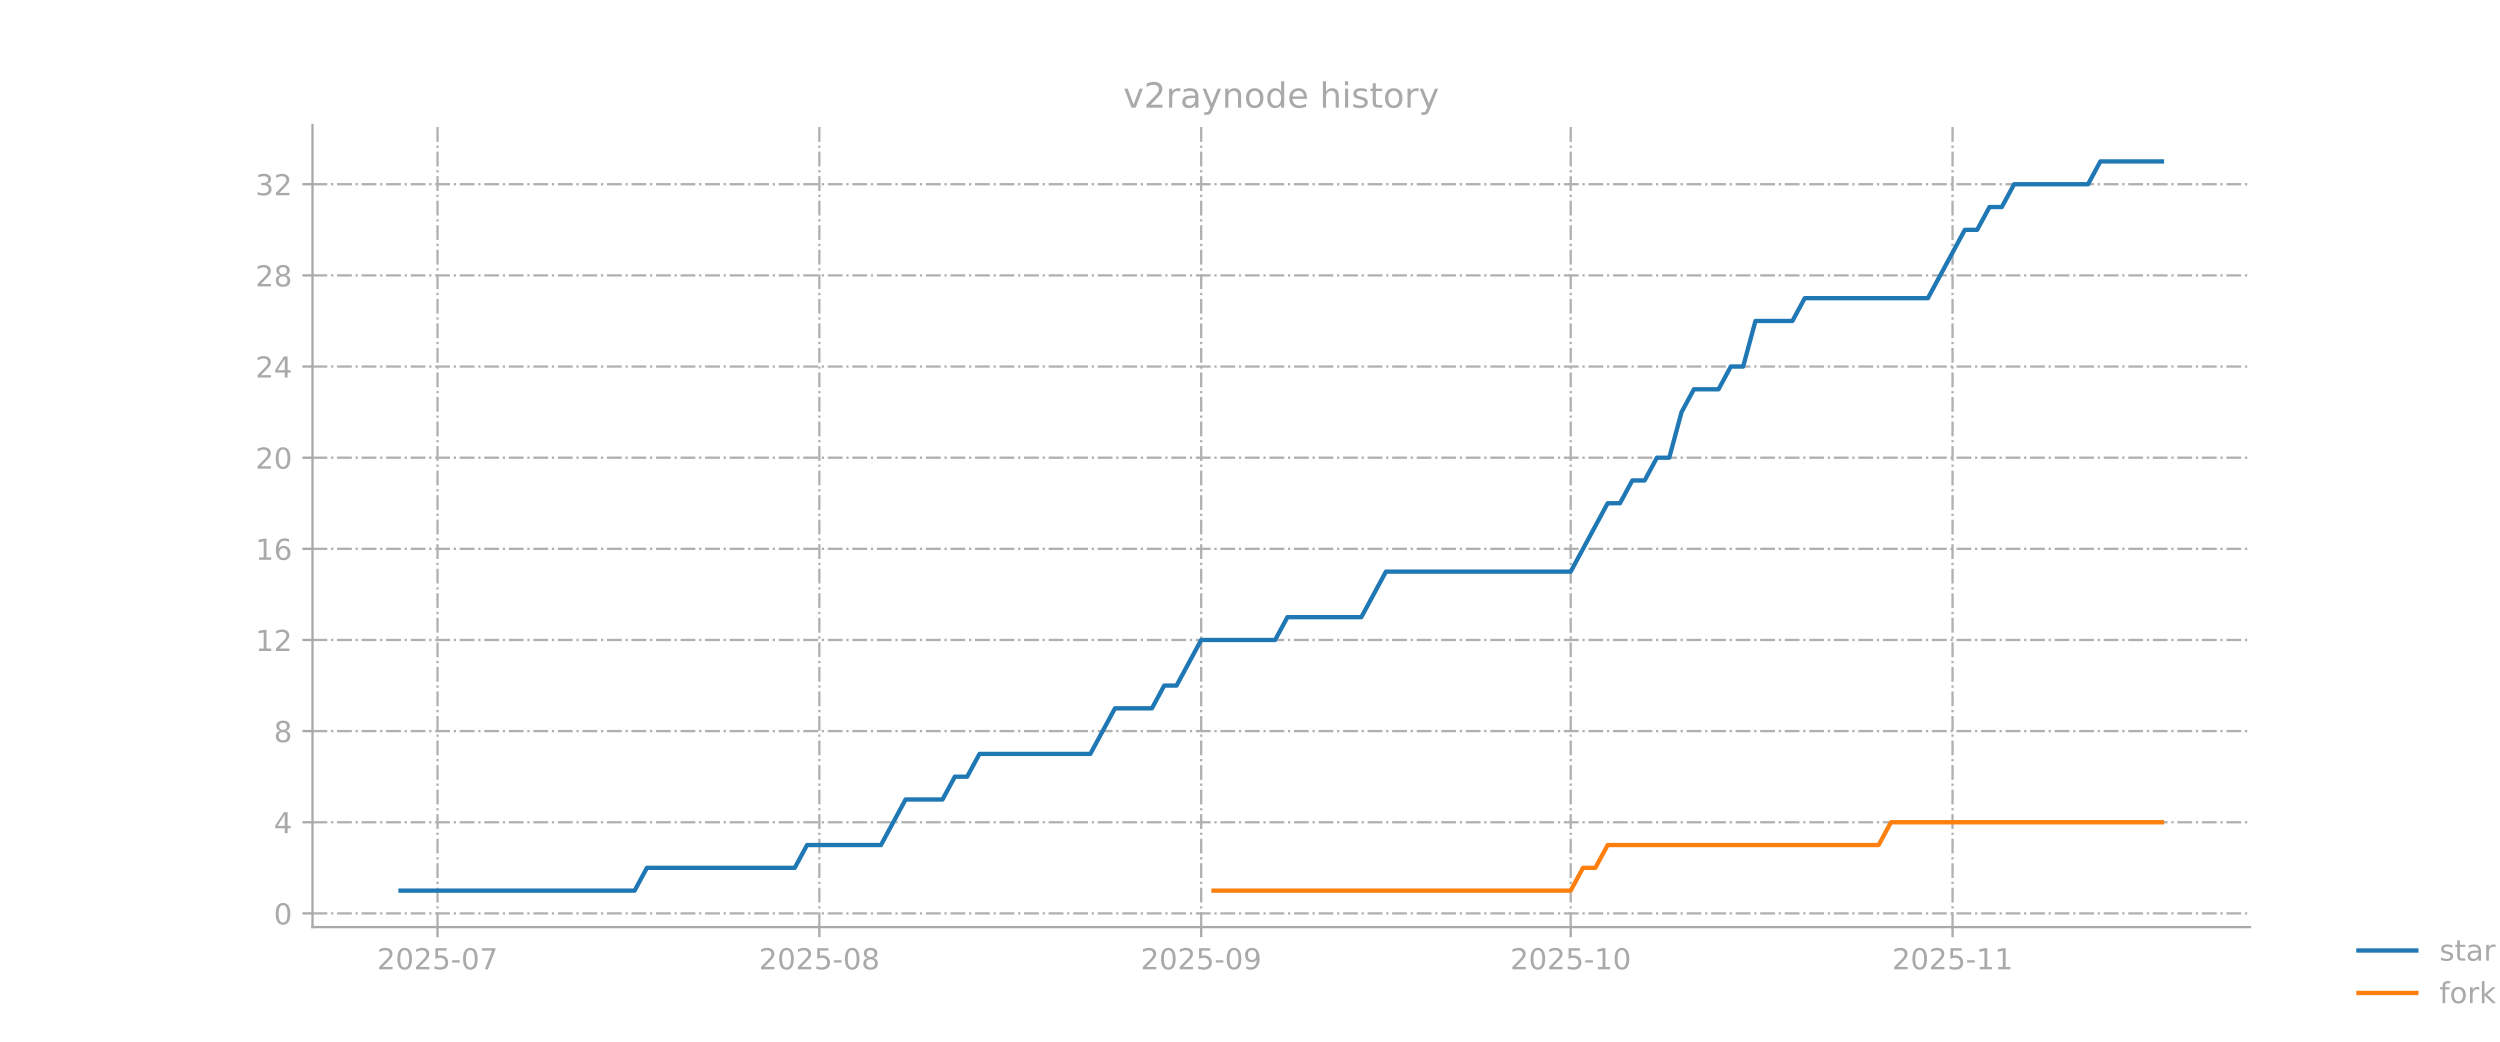
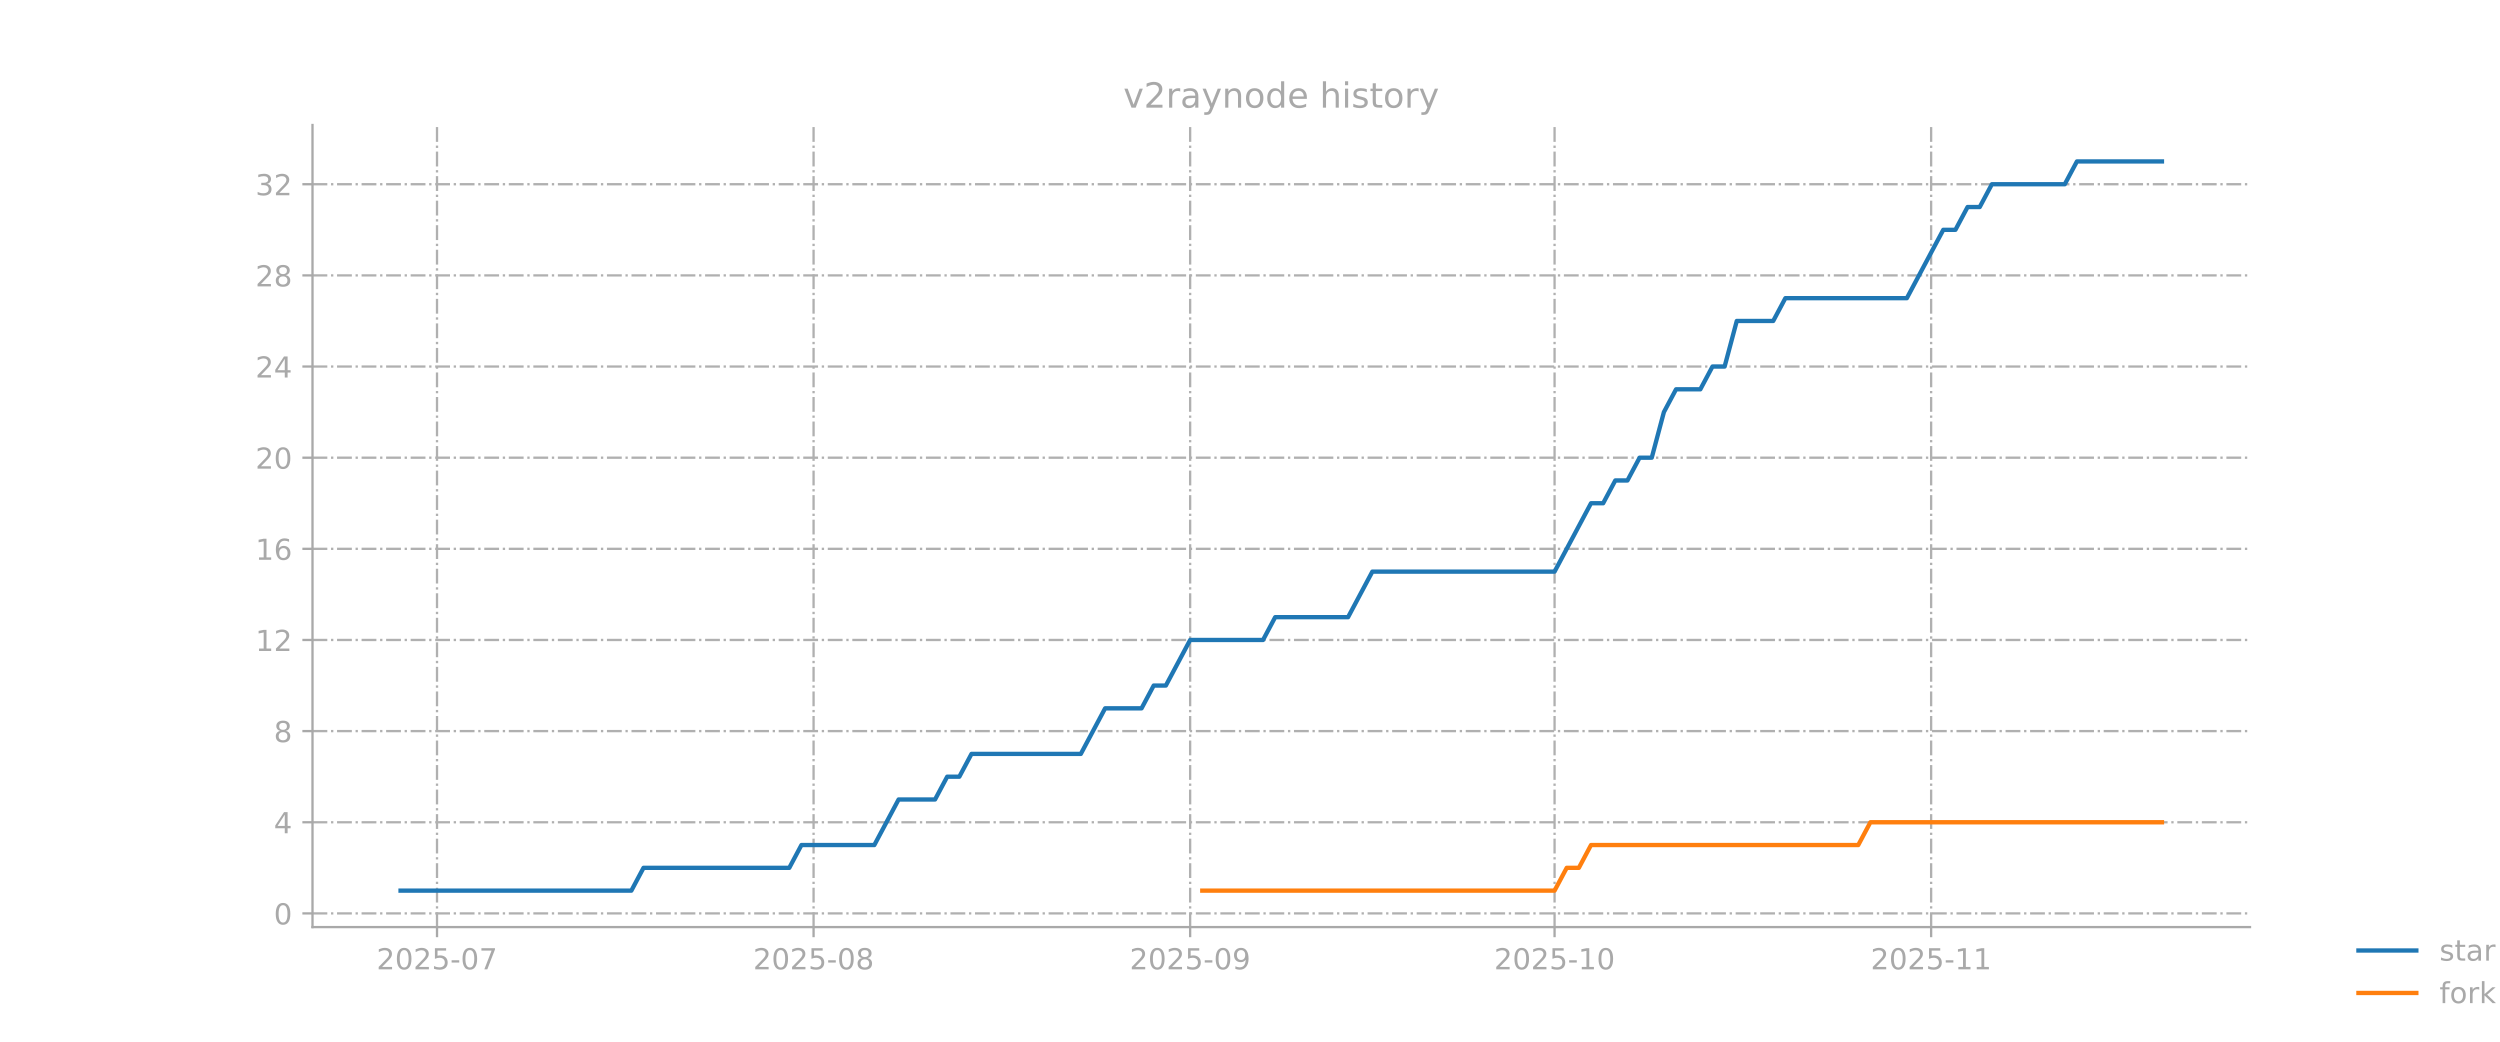
<svg xmlns="http://www.w3.org/2000/svg" xmlns:xlink="http://www.w3.org/1999/xlink" width="864pt" height="360pt" viewBox="0 0 864 360" version="1.1">
  <defs>
    <style type="text/css">*{stroke-linejoin: round; stroke-linecap: butt}</style>
  </defs>
  <g id="figure_1">
    <g id="patch_1">
      <path d="M 0 360  L 864 360  L 864 0  L 0 0  L 0 360  z " style="fill: none; opacity: 0" />
    </g>
    <g id="axes_1">
      <g id="patch_2">
        <path d="M 108 320.4  L 777.6 320.4  L 777.6 43.2  L 108 43.2  L 108 320.4  z " style="fill: none; opacity: 0" />
      </g>
      <g id="matplotlib.axis_1">
        <g id="xtick_1">
          <g id="line2d_1">
-             <path d="M 151.207 320.4  L 151.207 43.2  " clip-path="url(#p73f942cedb)" style="fill: none; stroke-dasharray: 5.12,1.28,0.8,1.28; stroke-dashoffset: 0; stroke: #b0b0b0; stroke-width: 0.8" />
+             <path d="M 151.031 320.4  L 151.031 43.2  " clip-path="url(#p6e45071917)" style="fill: none; stroke-dasharray: 5.12,1.28,0.8,1.28; stroke-dashoffset: 0; stroke: #b0b0b0; stroke-width: 0.8" />
          </g>
          <g id="line2d_2">
            <defs>
-               <path id="m7dfffe2fe9" d="M 0 0  L 0 3.5  " style="stroke: #a9a9a9; stroke-width: 0.8" />
+               <path id="m22c7567e17" d="M 0 0  L 0 3.5  " style="stroke: #a9a9a9; stroke-width: 0.8" />
            </defs>
            <g>
-               <use xlink:href="#m7dfffe2fe9" x="151.207" y="320.4" style="fill: #a9a9a9; stroke: #a9a9a9; stroke-width: 0.8" />
+               <use xlink:href="#m22c7567e17" x="151.031" y="320.4" style="fill: #a9a9a9; stroke: #a9a9a9; stroke-width: 0.8" />
            </g>
          </g>
          <g id="text_1">
-             <g style="fill: #a9a9a9" transform="translate(130.3155 334.9984) scale(0.1 -0.1)">
+             <g style="fill: #a9a9a9" transform="translate(130.1393 334.9984) scale(0.1 -0.1)">
              <defs>
                <path id="DejaVuSans-32" d="M 1228 531  L 3431 531  L 3431 0  L 469 0  L 469 531  Q 828 903 1448 1529  Q 2069 2156 2228 2338  Q 2531 2678 2651 2914  Q 2772 3150 2772 3378  Q 2772 3750 2511 3984  Q 2250 4219 1831 4219  Q 1534 4219 1204 4116  Q 875 4013 500 3803  L 500 4441  Q 881 4594 1212 4672  Q 1544 4750 1819 4750  Q 2544 4750 2975 4387  Q 3406 4025 3406 3419  Q 3406 3131 3298 2873  Q 3191 2616 2906 2266  Q 2828 2175 2409 1742  Q 1991 1309 1228 531  z " transform="scale(0.015625)" />
                <path id="DejaVuSans-30" d="M 2034 4250  Q 1547 4250 1301 3770  Q 1056 3291 1056 2328  Q 1056 1369 1301 889  Q 1547 409 2034 409  Q 2525 409 2770 889  Q 3016 1369 3016 2328  Q 3016 3291 2770 3770  Q 2525 4250 2034 4250  z M 2034 4750  Q 2819 4750 3233 4129  Q 3647 3509 3647 2328  Q 3647 1150 3233 529  Q 2819 -91 2034 -91  Q 1250 -91 836 529  Q 422 1150 422 2328  Q 422 3509 836 4129  Q 1250 4750 2034 4750  z " transform="scale(0.015625)" />
                <path id="DejaVuSans-35" d="M 691 4666  L 3169 4666  L 3169 4134  L 1269 4134  L 1269 2991  Q 1406 3038 1543 3061  Q 1681 3084 1819 3084  Q 2600 3084 3056 2656  Q 3513 2228 3513 1497  Q 3513 744 3044 326  Q 2575 -91 1722 -91  Q 1428 -91 1123 -41  Q 819 9 494 109  L 494 744  Q 775 591 1075 516  Q 1375 441 1709 441  Q 2250 441 2565 725  Q 2881 1009 2881 1497  Q 2881 1984 2565 2268  Q 2250 2553 1709 2553  Q 1456 2553 1204 2497  Q 953 2441 691 2322  L 691 4666  z " transform="scale(0.015625)" />
                <path id="DejaVuSans-2d" d="M 313 2009  L 1997 2009  L 1997 1497  L 313 1497  L 313 2009  z " transform="scale(0.015625)" />
                <path id="DejaVuSans-37" d="M 525 4666  L 3525 4666  L 3525 4397  L 1831 0  L 1172 0  L 2766 4134  L 525 4134  L 525 4666  z " transform="scale(0.015625)" />
              </defs>
              <use xlink:href="#DejaVuSans-32" />
              <use xlink:href="#DejaVuSans-30" transform="translate(63.62305 0)" />
              <use xlink:href="#DejaVuSans-32" transform="translate(127.2461 0)" />
              <use xlink:href="#DejaVuSans-35" transform="translate(190.8691 0)" />
              <use xlink:href="#DejaVuSans-2d" transform="translate(254.4922 0)" />
              <use xlink:href="#DejaVuSans-30" transform="translate(290.5762 0)" />
              <use xlink:href="#DejaVuSans-37" transform="translate(354.1992 0)" />
            </g>
          </g>
        </g>
        <g id="xtick_2">
          <g id="line2d_3">
-             <path d="M 283.169 320.4  L 283.169 43.2  " clip-path="url(#p73f942cedb)" style="fill: none; stroke-dasharray: 5.12,1.28,0.8,1.28; stroke-dashoffset: 0; stroke: #b0b0b0; stroke-width: 0.8" />
+             <path d="M 281.172 320.4  L 281.172 43.2  " clip-path="url(#p6e45071917)" style="fill: none; stroke-dasharray: 5.12,1.28,0.8,1.28; stroke-dashoffset: 0; stroke: #b0b0b0; stroke-width: 0.8" />
          </g>
          <g id="line2d_4">
            <g>
-               <use xlink:href="#m7dfffe2fe9" x="283.169" y="320.4" style="fill: #a9a9a9; stroke: #a9a9a9; stroke-width: 0.8" />
+               <use xlink:href="#m22c7567e17" x="281.172" y="320.4" style="fill: #a9a9a9; stroke: #a9a9a9; stroke-width: 0.8" />
            </g>
          </g>
          <g id="text_2">
-             <g style="fill: #a9a9a9" transform="translate(262.2773 334.9984) scale(0.1 -0.1)">
+             <g style="fill: #a9a9a9" transform="translate(260.281 334.9984) scale(0.1 -0.1)">
              <defs>
                <path id="DejaVuSans-38" d="M 2034 2216  Q 1584 2216 1326 1975  Q 1069 1734 1069 1313  Q 1069 891 1326 650  Q 1584 409 2034 409  Q 2484 409 2743 651  Q 3003 894 3003 1313  Q 3003 1734 2745 1975  Q 2488 2216 2034 2216  z M 1403 2484  Q 997 2584 770 2862  Q 544 3141 544 3541  Q 544 4100 942 4425  Q 1341 4750 2034 4750  Q 2731 4750 3128 4425  Q 3525 4100 3525 3541  Q 3525 3141 3298 2862  Q 3072 2584 2669 2484  Q 3125 2378 3379 2068  Q 3634 1759 3634 1313  Q 3634 634 3220 271  Q 2806 -91 2034 -91  Q 1263 -91 848 271  Q 434 634 434 1313  Q 434 1759 690 2068  Q 947 2378 1403 2484  z M 1172 3481  Q 1172 3119 1398 2916  Q 1625 2713 2034 2713  Q 2441 2713 2670 2916  Q 2900 3119 2900 3481  Q 2900 3844 2670 4047  Q 2441 4250 2034 4250  Q 1625 4250 1398 4047  Q 1172 3844 1172 3481  z " transform="scale(0.015625)" />
              </defs>
              <use xlink:href="#DejaVuSans-32" />
              <use xlink:href="#DejaVuSans-30" transform="translate(63.62305 0)" />
              <use xlink:href="#DejaVuSans-32" transform="translate(127.2461 0)" />
              <use xlink:href="#DejaVuSans-35" transform="translate(190.8691 0)" />
              <use xlink:href="#DejaVuSans-2d" transform="translate(254.4922 0)" />
              <use xlink:href="#DejaVuSans-30" transform="translate(290.5762 0)" />
              <use xlink:href="#DejaVuSans-38" transform="translate(354.1992 0)" />
            </g>
          </g>
        </g>
        <g id="xtick_3">
          <g id="line2d_5">
-             <path d="M 415.131 320.4  L 415.131 43.2  " clip-path="url(#p73f942cedb)" style="fill: none; stroke-dasharray: 5.12,1.28,0.8,1.28; stroke-dashoffset: 0; stroke: #b0b0b0; stroke-width: 0.8" />
+             <path d="M 411.314 320.4  L 411.314 43.2  " clip-path="url(#p6e45071917)" style="fill: none; stroke-dasharray: 5.12,1.28,0.8,1.28; stroke-dashoffset: 0; stroke: #b0b0b0; stroke-width: 0.8" />
          </g>
          <g id="line2d_6">
            <g>
-               <use xlink:href="#m7dfffe2fe9" x="415.131" y="320.4" style="fill: #a9a9a9; stroke: #a9a9a9; stroke-width: 0.8" />
+               <use xlink:href="#m22c7567e17" x="411.314" y="320.4" style="fill: #a9a9a9; stroke: #a9a9a9; stroke-width: 0.8" />
            </g>
          </g>
          <g id="text_3">
-             <g style="fill: #a9a9a9" transform="translate(394.2392 334.9984) scale(0.1 -0.1)">
+             <g style="fill: #a9a9a9" transform="translate(390.4227 334.9984) scale(0.1 -0.1)">
              <defs>
                <path id="DejaVuSans-39" d="M 703 97  L 703 672  Q 941 559 1184 500  Q 1428 441 1663 441  Q 2288 441 2617 861  Q 2947 1281 2994 2138  Q 2813 1869 2534 1725  Q 2256 1581 1919 1581  Q 1219 1581 811 2004  Q 403 2428 403 3163  Q 403 3881 828 4315  Q 1253 4750 1959 4750  Q 2769 4750 3195 4129  Q 3622 3509 3622 2328  Q 3622 1225 3098 567  Q 2575 -91 1691 -91  Q 1453 -91 1209 -44  Q 966 3 703 97  z M 1959 2075  Q 2384 2075 2632 2365  Q 2881 2656 2881 3163  Q 2881 3666 2632 3958  Q 2384 4250 1959 4250  Q 1534 4250 1286 3958  Q 1038 3666 1038 3163  Q 1038 2656 1286 2365  Q 1534 2075 1959 2075  z " transform="scale(0.015625)" />
              </defs>
              <use xlink:href="#DejaVuSans-32" />
              <use xlink:href="#DejaVuSans-30" transform="translate(63.62305 0)" />
              <use xlink:href="#DejaVuSans-32" transform="translate(127.2461 0)" />
              <use xlink:href="#DejaVuSans-35" transform="translate(190.8691 0)" />
              <use xlink:href="#DejaVuSans-2d" transform="translate(254.4922 0)" />
              <use xlink:href="#DejaVuSans-30" transform="translate(290.5762 0)" />
              <use xlink:href="#DejaVuSans-39" transform="translate(354.1992 0)" />
            </g>
          </g>
        </g>
        <g id="xtick_4">
          <g id="line2d_7">
-             <path d="M 542.836 320.4  L 542.836 43.2  " clip-path="url(#p73f942cedb)" style="fill: none; stroke-dasharray: 5.12,1.28,0.8,1.28; stroke-dashoffset: 0; stroke: #b0b0b0; stroke-width: 0.8" />
+             <path d="M 537.258 320.4  L 537.258 43.2  " clip-path="url(#p6e45071917)" style="fill: none; stroke-dasharray: 5.12,1.28,0.8,1.28; stroke-dashoffset: 0; stroke: #b0b0b0; stroke-width: 0.8" />
          </g>
          <g id="line2d_8">
            <g>
-               <use xlink:href="#m7dfffe2fe9" x="542.836" y="320.4" style="fill: #a9a9a9; stroke: #a9a9a9; stroke-width: 0.8" />
+               <use xlink:href="#m22c7567e17" x="537.258" y="320.4" style="fill: #a9a9a9; stroke: #a9a9a9; stroke-width: 0.8" />
            </g>
          </g>
          <g id="text_4">
-             <g style="fill: #a9a9a9" transform="translate(521.9442 334.9984) scale(0.1 -0.1)">
+             <g style="fill: #a9a9a9" transform="translate(516.3663 334.9984) scale(0.1 -0.1)">
              <defs>
                <path id="DejaVuSans-31" d="M 794 531  L 1825 531  L 1825 4091  L 703 3866  L 703 4441  L 1819 4666  L 2450 4666  L 2450 531  L 3481 531  L 3481 0  L 794 0  L 794 531  z " transform="scale(0.015625)" />
              </defs>
              <use xlink:href="#DejaVuSans-32" />
              <use xlink:href="#DejaVuSans-30" transform="translate(63.62305 0)" />
              <use xlink:href="#DejaVuSans-32" transform="translate(127.2461 0)" />
              <use xlink:href="#DejaVuSans-35" transform="translate(190.8691 0)" />
              <use xlink:href="#DejaVuSans-2d" transform="translate(254.4922 0)" />
              <use xlink:href="#DejaVuSans-31" transform="translate(290.5762 0)" />
              <use xlink:href="#DejaVuSans-30" transform="translate(354.1992 0)" />
            </g>
          </g>
        </g>
        <g id="xtick_5">
          <g id="line2d_9">
-             <path d="M 674.797 320.4  L 674.797 43.2  " clip-path="url(#p73f942cedb)" style="fill: none; stroke-dasharray: 5.12,1.28,0.8,1.28; stroke-dashoffset: 0; stroke: #b0b0b0; stroke-width: 0.8" />
+             <path d="M 667.399 320.4  L 667.399 43.2  " clip-path="url(#p6e45071917)" style="fill: none; stroke-dasharray: 5.12,1.28,0.8,1.28; stroke-dashoffset: 0; stroke: #b0b0b0; stroke-width: 0.8" />
          </g>
          <g id="line2d_10">
            <g>
-               <use xlink:href="#m7dfffe2fe9" x="674.797" y="320.4" style="fill: #a9a9a9; stroke: #a9a9a9; stroke-width: 0.8" />
+               <use xlink:href="#m22c7567e17" x="667.399" y="320.4" style="fill: #a9a9a9; stroke: #a9a9a9; stroke-width: 0.8" />
            </g>
          </g>
          <g id="text_5">
-             <g style="fill: #a9a9a9" transform="translate(653.9061 334.9984) scale(0.1 -0.1)">
+             <g style="fill: #a9a9a9" transform="translate(646.508 334.9984) scale(0.1 -0.1)">
              <use xlink:href="#DejaVuSans-32" />
              <use xlink:href="#DejaVuSans-30" transform="translate(63.62305 0)" />
              <use xlink:href="#DejaVuSans-32" transform="translate(127.2461 0)" />
              <use xlink:href="#DejaVuSans-35" transform="translate(190.8691 0)" />
              <use xlink:href="#DejaVuSans-2d" transform="translate(254.4922 0)" />
              <use xlink:href="#DejaVuSans-31" transform="translate(290.5762 0)" />
              <use xlink:href="#DejaVuSans-31" transform="translate(354.1992 0)" />
            </g>
          </g>
        </g>
      </g>
      <g id="matplotlib.axis_2">
        <g id="ytick_1">
          <g id="line2d_11">
-             <path d="M 108 315.675  L 777.6 315.675  " clip-path="url(#p73f942cedb)" style="fill: none; stroke-dasharray: 5.12,1.28,0.8,1.28; stroke-dashoffset: 0; stroke: #b0b0b0; stroke-width: 0.8" />
+             <path d="M 108 315.675  L 777.6 315.675  " clip-path="url(#p6e45071917)" style="fill: none; stroke-dasharray: 5.12,1.28,0.8,1.28; stroke-dashoffset: 0; stroke: #b0b0b0; stroke-width: 0.8" />
          </g>
          <g id="line2d_12">
            <defs>
-               <path id="mab969f7d53" d="M 0 0  L -3.5 0  " style="stroke: #a9a9a9; stroke-width: 0.8" />
+               <path id="m1e840b1078" d="M 0 0  L -3.5 0  " style="stroke: #a9a9a9; stroke-width: 0.8" />
            </defs>
            <g>
-               <use xlink:href="#mab969f7d53" x="108" y="315.675" style="fill: #a9a9a9; stroke: #a9a9a9; stroke-width: 0.8" />
+               <use xlink:href="#m1e840b1078" x="108" y="315.675" style="fill: #a9a9a9; stroke: #a9a9a9; stroke-width: 0.8" />
            </g>
          </g>
          <g id="text_6">
            <g style="fill: #a9a9a9" transform="translate(94.6375 319.4742) scale(0.1 -0.1)">
              <use xlink:href="#DejaVuSans-30" />
            </g>
          </g>
        </g>
        <g id="ytick_2">
          <g id="line2d_13">
-             <path d="M 108 284.175  L 777.6 284.175  " clip-path="url(#p73f942cedb)" style="fill: none; stroke-dasharray: 5.12,1.28,0.8,1.28; stroke-dashoffset: 0; stroke: #b0b0b0; stroke-width: 0.8" />
+             <path d="M 108 284.175  L 777.6 284.175  " clip-path="url(#p6e45071917)" style="fill: none; stroke-dasharray: 5.12,1.28,0.8,1.28; stroke-dashoffset: 0; stroke: #b0b0b0; stroke-width: 0.8" />
          </g>
          <g id="line2d_14">
            <g>
-               <use xlink:href="#mab969f7d53" x="108" y="284.175" style="fill: #a9a9a9; stroke: #a9a9a9; stroke-width: 0.8" />
+               <use xlink:href="#m1e840b1078" x="108" y="284.175" style="fill: #a9a9a9; stroke: #a9a9a9; stroke-width: 0.8" />
            </g>
          </g>
          <g id="text_7">
            <g style="fill: #a9a9a9" transform="translate(94.6375 287.9742) scale(0.1 -0.1)">
              <defs>
                <path id="DejaVuSans-34" d="M 2419 4116  L 825 1625  L 2419 1625  L 2419 4116  z M 2253 4666  L 3047 4666  L 3047 1625  L 3713 1625  L 3713 1100  L 3047 1100  L 3047 0  L 2419 0  L 2419 1100  L 313 1100  L 313 1709  L 2253 4666  z " transform="scale(0.015625)" />
              </defs>
              <use xlink:href="#DejaVuSans-34" />
            </g>
          </g>
        </g>
        <g id="ytick_3">
          <g id="line2d_15">
-             <path d="M 108 252.675  L 777.6 252.675  " clip-path="url(#p73f942cedb)" style="fill: none; stroke-dasharray: 5.12,1.28,0.8,1.28; stroke-dashoffset: 0; stroke: #b0b0b0; stroke-width: 0.8" />
+             <path d="M 108 252.675  L 777.6 252.675  " clip-path="url(#p6e45071917)" style="fill: none; stroke-dasharray: 5.12,1.28,0.8,1.28; stroke-dashoffset: 0; stroke: #b0b0b0; stroke-width: 0.8" />
          </g>
          <g id="line2d_16">
            <g>
-               <use xlink:href="#mab969f7d53" x="108" y="252.675" style="fill: #a9a9a9; stroke: #a9a9a9; stroke-width: 0.8" />
+               <use xlink:href="#m1e840b1078" x="108" y="252.675" style="fill: #a9a9a9; stroke: #a9a9a9; stroke-width: 0.8" />
            </g>
          </g>
          <g id="text_8">
            <g style="fill: #a9a9a9" transform="translate(94.6375 256.4742) scale(0.1 -0.1)">
              <use xlink:href="#DejaVuSans-38" />
            </g>
          </g>
        </g>
        <g id="ytick_4">
          <g id="line2d_17">
-             <path d="M 108 221.175  L 777.6 221.175  " clip-path="url(#p73f942cedb)" style="fill: none; stroke-dasharray: 5.12,1.28,0.8,1.28; stroke-dashoffset: 0; stroke: #b0b0b0; stroke-width: 0.8" />
+             <path d="M 108 221.175  L 777.6 221.175  " clip-path="url(#p6e45071917)" style="fill: none; stroke-dasharray: 5.12,1.28,0.8,1.28; stroke-dashoffset: 0; stroke: #b0b0b0; stroke-width: 0.8" />
          </g>
          <g id="line2d_18">
            <g>
-               <use xlink:href="#mab969f7d53" x="108" y="221.175" style="fill: #a9a9a9; stroke: #a9a9a9; stroke-width: 0.8" />
+               <use xlink:href="#m1e840b1078" x="108" y="221.175" style="fill: #a9a9a9; stroke: #a9a9a9; stroke-width: 0.8" />
            </g>
          </g>
          <g id="text_9">
            <g style="fill: #a9a9a9" transform="translate(88.275 224.9742) scale(0.1 -0.1)">
              <use xlink:href="#DejaVuSans-31" />
              <use xlink:href="#DejaVuSans-32" transform="translate(63.62305 0)" />
            </g>
          </g>
        </g>
        <g id="ytick_5">
          <g id="line2d_19">
-             <path d="M 108 189.675  L 777.6 189.675  " clip-path="url(#p73f942cedb)" style="fill: none; stroke-dasharray: 5.12,1.28,0.8,1.28; stroke-dashoffset: 0; stroke: #b0b0b0; stroke-width: 0.8" />
+             <path d="M 108 189.675  L 777.6 189.675  " clip-path="url(#p6e45071917)" style="fill: none; stroke-dasharray: 5.12,1.28,0.8,1.28; stroke-dashoffset: 0; stroke: #b0b0b0; stroke-width: 0.8" />
          </g>
          <g id="line2d_20">
            <g>
-               <use xlink:href="#mab969f7d53" x="108" y="189.675" style="fill: #a9a9a9; stroke: #a9a9a9; stroke-width: 0.8" />
+               <use xlink:href="#m1e840b1078" x="108" y="189.675" style="fill: #a9a9a9; stroke: #a9a9a9; stroke-width: 0.8" />
            </g>
          </g>
          <g id="text_10">
            <g style="fill: #a9a9a9" transform="translate(88.275 193.4742) scale(0.1 -0.1)">
              <defs>
                <path id="DejaVuSans-36" d="M 2113 2584  Q 1688 2584 1439 2293  Q 1191 2003 1191 1497  Q 1191 994 1439 701  Q 1688 409 2113 409  Q 2538 409 2786 701  Q 3034 994 3034 1497  Q 3034 2003 2786 2293  Q 2538 2584 2113 2584  z M 3366 4563  L 3366 3988  Q 3128 4100 2886 4159  Q 2644 4219 2406 4219  Q 1781 4219 1451 3797  Q 1122 3375 1075 2522  Q 1259 2794 1537 2939  Q 1816 3084 2150 3084  Q 2853 3084 3261 2657  Q 3669 2231 3669 1497  Q 3669 778 3244 343  Q 2819 -91 2113 -91  Q 1303 -91 875 529  Q 447 1150 447 2328  Q 447 3434 972 4092  Q 1497 4750 2381 4750  Q 2619 4750 2861 4703  Q 3103 4656 3366 4563  z " transform="scale(0.015625)" />
              </defs>
              <use xlink:href="#DejaVuSans-31" />
              <use xlink:href="#DejaVuSans-36" transform="translate(63.62305 0)" />
            </g>
          </g>
        </g>
        <g id="ytick_6">
          <g id="line2d_21">
-             <path d="M 108 158.175  L 777.6 158.175  " clip-path="url(#p73f942cedb)" style="fill: none; stroke-dasharray: 5.12,1.28,0.8,1.28; stroke-dashoffset: 0; stroke: #b0b0b0; stroke-width: 0.8" />
+             <path d="M 108 158.175  L 777.6 158.175  " clip-path="url(#p6e45071917)" style="fill: none; stroke-dasharray: 5.12,1.28,0.8,1.28; stroke-dashoffset: 0; stroke: #b0b0b0; stroke-width: 0.8" />
          </g>
          <g id="line2d_22">
            <g>
-               <use xlink:href="#mab969f7d53" x="108" y="158.175" style="fill: #a9a9a9; stroke: #a9a9a9; stroke-width: 0.8" />
+               <use xlink:href="#m1e840b1078" x="108" y="158.175" style="fill: #a9a9a9; stroke: #a9a9a9; stroke-width: 0.8" />
            </g>
          </g>
          <g id="text_11">
            <g style="fill: #a9a9a9" transform="translate(88.275 161.9742) scale(0.1 -0.1)">
              <use xlink:href="#DejaVuSans-32" />
              <use xlink:href="#DejaVuSans-30" transform="translate(63.62305 0)" />
            </g>
          </g>
        </g>
        <g id="ytick_7">
          <g id="line2d_23">
-             <path d="M 108 126.675  L 777.6 126.675  " clip-path="url(#p73f942cedb)" style="fill: none; stroke-dasharray: 5.12,1.28,0.8,1.28; stroke-dashoffset: 0; stroke: #b0b0b0; stroke-width: 0.8" />
+             <path d="M 108 126.675  L 777.6 126.675  " clip-path="url(#p6e45071917)" style="fill: none; stroke-dasharray: 5.12,1.28,0.8,1.28; stroke-dashoffset: 0; stroke: #b0b0b0; stroke-width: 0.8" />
          </g>
          <g id="line2d_24">
            <g>
-               <use xlink:href="#mab969f7d53" x="108" y="126.675" style="fill: #a9a9a9; stroke: #a9a9a9; stroke-width: 0.8" />
+               <use xlink:href="#m1e840b1078" x="108" y="126.675" style="fill: #a9a9a9; stroke: #a9a9a9; stroke-width: 0.8" />
            </g>
          </g>
          <g id="text_12">
            <g style="fill: #a9a9a9" transform="translate(88.275 130.4742) scale(0.1 -0.1)">
              <use xlink:href="#DejaVuSans-32" />
              <use xlink:href="#DejaVuSans-34" transform="translate(63.62305 0)" />
            </g>
          </g>
        </g>
        <g id="ytick_8">
          <g id="line2d_25">
-             <path d="M 108 95.175  L 777.6 95.175  " clip-path="url(#p73f942cedb)" style="fill: none; stroke-dasharray: 5.12,1.28,0.8,1.28; stroke-dashoffset: 0; stroke: #b0b0b0; stroke-width: 0.8" />
+             <path d="M 108 95.175  L 777.6 95.175  " clip-path="url(#p6e45071917)" style="fill: none; stroke-dasharray: 5.12,1.28,0.8,1.28; stroke-dashoffset: 0; stroke: #b0b0b0; stroke-width: 0.8" />
          </g>
          <g id="line2d_26">
            <g>
-               <use xlink:href="#mab969f7d53" x="108" y="95.175" style="fill: #a9a9a9; stroke: #a9a9a9; stroke-width: 0.8" />
+               <use xlink:href="#m1e840b1078" x="108" y="95.175" style="fill: #a9a9a9; stroke: #a9a9a9; stroke-width: 0.8" />
            </g>
          </g>
          <g id="text_13">
            <g style="fill: #a9a9a9" transform="translate(88.275 98.97422) scale(0.1 -0.1)">
              <use xlink:href="#DejaVuSans-32" />
              <use xlink:href="#DejaVuSans-38" transform="translate(63.62305 0)" />
            </g>
          </g>
        </g>
        <g id="ytick_9">
          <g id="line2d_27">
-             <path d="M 108 63.675  L 777.6 63.675  " clip-path="url(#p73f942cedb)" style="fill: none; stroke-dasharray: 5.12,1.28,0.8,1.28; stroke-dashoffset: 0; stroke: #b0b0b0; stroke-width: 0.8" />
+             <path d="M 108 63.675  L 777.6 63.675  " clip-path="url(#p6e45071917)" style="fill: none; stroke-dasharray: 5.12,1.28,0.8,1.28; stroke-dashoffset: 0; stroke: #b0b0b0; stroke-width: 0.8" />
          </g>
          <g id="line2d_28">
            <g>
-               <use xlink:href="#mab969f7d53" x="108" y="63.675" style="fill: #a9a9a9; stroke: #a9a9a9; stroke-width: 0.8" />
+               <use xlink:href="#m1e840b1078" x="108" y="63.675" style="fill: #a9a9a9; stroke: #a9a9a9; stroke-width: 0.8" />
            </g>
          </g>
          <g id="text_14">
            <g style="fill: #a9a9a9" transform="translate(88.275 67.47422) scale(0.1 -0.1)">
              <defs>
                <path id="DejaVuSans-33" d="M 2597 2516  Q 3050 2419 3304 2112  Q 3559 1806 3559 1356  Q 3559 666 3084 287  Q 2609 -91 1734 -91  Q 1441 -91 1130 -33  Q 819 25 488 141  L 488 750  Q 750 597 1062 519  Q 1375 441 1716 441  Q 2309 441 2620 675  Q 2931 909 2931 1356  Q 2931 1769 2642 2001  Q 2353 2234 1838 2234  L 1294 2234  L 1294 2753  L 1863 2753  Q 2328 2753 2575 2939  Q 2822 3125 2822 3475  Q 2822 3834 2567 4026  Q 2313 4219 1838 4219  Q 1578 4219 1281 4162  Q 984 4106 628 3988  L 628 4550  Q 988 4650 1302 4700  Q 1616 4750 1894 4750  Q 2613 4750 3031 4423  Q 3450 4097 3450 3541  Q 3450 3153 3228 2886  Q 3006 2619 2597 2516  z " transform="scale(0.015625)" />
              </defs>
              <use xlink:href="#DejaVuSans-33" />
              <use xlink:href="#DejaVuSans-32" transform="translate(63.62305 0)" />
            </g>
          </g>
        </g>
      </g>
      <g id="line2d_29">
-         <path d="M 138.436 307.8  L 219.316 307.8  L 223.573 299.925  L 274.655 299.925  L 278.912 292.05  L 304.453 292.05  L 312.967 276.3  L 325.737 276.3  L 329.994 268.425  L 334.251 268.425  L 338.508 260.55  L 376.819 260.55  L 385.333 244.8  L 398.103 244.8  L 402.36 236.925  L 406.617 236.925  L 415.131 221.175  L 440.672 221.175  L 444.928 213.3  L 470.469 213.3  L 478.983 197.55  L 542.836 197.55  L 555.606 173.925  L 559.863 173.925  L 564.12 166.05  L 568.377 166.05  L 572.633 158.175  L 576.89 158.175  L 581.147 142.425  L 585.404 134.55  L 593.918 134.55  L 598.174 126.675  L 602.431 126.675  L 606.688 110.925  L 619.459 110.925  L 623.715 103.05  L 666.284 103.05  L 679.054 79.425  L 683.311 79.425  L 687.568 71.55  L 691.825 71.55  L 696.082 63.675  L 721.623 63.675  L 725.879 55.8  L 747.164 55.8  L 747.164 55.8  " clip-path="url(#p73f942cedb)" style="fill: none; stroke: #1f77b4; stroke-width: 1.5; stroke-linecap: square" />
+         <path d="M 138.436 307.8  L 218.201 307.8  L 222.399 299.925  L 272.776 299.925  L 276.974 292.05  L 302.163 292.05  L 310.559 276.3  L 323.154 276.3  L 327.352 268.425  L 331.55 268.425  L 335.748 260.55  L 373.531 260.55  L 381.927 244.8  L 394.522 244.8  L 398.72 236.925  L 402.918 236.925  L 411.314 221.175  L 436.503 221.175  L 440.701 213.3  L 465.89 213.3  L 474.286 197.55  L 537.258 197.55  L 549.852 173.925  L 554.05 173.925  L 558.248 166.05  L 562.446 166.05  L 566.645 158.175  L 570.843 158.175  L 575.041 142.425  L 579.239 134.55  L 587.635 134.55  L 591.833 126.675  L 596.031 126.675  L 600.229 110.925  L 612.824 110.925  L 617.022 103.05  L 659.003 103.05  L 671.597 79.425  L 675.796 79.425  L 679.994 71.55  L 684.192 71.55  L 688.39 63.675  L 713.579 63.675  L 717.777 55.8  L 747.164 55.8  L 747.164 55.8  " clip-path="url(#p6e45071917)" style="fill: none; stroke: #1f77b4; stroke-width: 1.5; stroke-linecap: square" />
      </g>
      <g id="line2d_30">
-         <path d="M 419.387 307.8  L 423.644 307.8  L 427.901 307.8  L 432.158 307.8  L 436.415 307.8  L 440.672 307.8  L 444.928 307.8  L 449.185 307.8  L 453.442 307.8  L 457.699 307.8  L 461.956 307.8  L 466.213 307.8  L 470.469 307.8  L 474.726 307.8  L 478.983 307.8  L 483.24 307.8  L 487.497 307.8  L 491.754 307.8  L 496.01 307.8  L 500.267 307.8  L 504.524 307.8  L 508.781 307.8  L 513.038 307.8  L 517.295 307.8  L 521.551 307.8  L 525.808 307.8  L 530.065 307.8  L 534.322 307.8  L 538.579 307.8  L 542.836 307.8  L 547.092 299.925  L 551.349 299.925  L 555.606 292.05  L 559.863 292.05  L 564.12 292.05  L 568.377 292.05  L 572.633 292.05  L 576.89 292.05  L 581.147 292.05  L 585.404 292.05  L 589.661 292.05  L 593.918 292.05  L 598.174 292.05  L 602.431 292.05  L 606.688 292.05  L 610.945 292.05  L 615.202 292.05  L 619.459 292.05  L 623.715 292.05  L 627.972 292.05  L 632.229 292.05  L 636.486 292.05  L 640.743 292.05  L 645 292.05  L 649.256 292.05  L 653.513 284.175  L 657.77 284.175  L 662.027 284.175  L 666.284 284.175  L 670.541 284.175  L 674.797 284.175  L 679.054 284.175  L 683.311 284.175  L 687.568 284.175  L 691.825 284.175  L 696.082 284.175  L 700.338 284.175  L 704.595 284.175  L 708.852 284.175  L 713.109 284.175  L 717.366 284.175  L 721.623 284.175  L 725.879 284.175  L 730.136 284.175  L 734.393 284.175  L 738.65 284.175  L 742.907 284.175  L 747.164 284.175  " clip-path="url(#p73f942cedb)" style="fill: none; stroke: #ff7f0e; stroke-width: 1.5; stroke-linecap: square" />
+         <path d="M 415.512 307.8  L 419.71 307.8  L 423.908 307.8  L 428.107 307.8  L 432.305 307.8  L 436.503 307.8  L 440.701 307.8  L 444.899 307.8  L 449.097 307.8  L 453.295 307.8  L 457.493 307.8  L 461.692 307.8  L 465.89 307.8  L 470.088 307.8  L 474.286 307.8  L 478.484 307.8  L 482.682 307.8  L 486.88 307.8  L 491.078 307.8  L 495.276 307.8  L 499.475 307.8  L 503.673 307.8  L 507.871 307.8  L 512.069 307.8  L 516.267 307.8  L 520.465 307.8  L 524.663 307.8  L 528.861 307.8  L 533.06 307.8  L 537.258 307.8  L 541.456 299.925  L 545.654 299.925  L 549.852 292.05  L 554.05 292.05  L 558.248 292.05  L 562.446 292.05  L 566.645 292.05  L 570.843 292.05  L 575.041 292.05  L 579.239 292.05  L 583.437 292.05  L 587.635 292.05  L 591.833 292.05  L 596.031 292.05  L 600.229 292.05  L 604.428 292.05  L 608.626 292.05  L 612.824 292.05  L 617.022 292.05  L 621.22 292.05  L 625.418 292.05  L 629.616 292.05  L 633.814 292.05  L 638.013 292.05  L 642.211 292.05  L 646.409 284.175  L 650.607 284.175  L 654.805 284.175  L 659.003 284.175  L 663.201 284.175  L 667.399 284.175  L 671.597 284.175  L 675.796 284.175  L 679.994 284.175  L 684.192 284.175  L 688.39 284.175  L 692.588 284.175  L 696.786 284.175  L 700.984 284.175  L 705.182 284.175  L 709.381 284.175  L 713.579 284.175  L 717.777 284.175  L 721.975 284.175  L 726.173 284.175  L 730.371 284.175  L 734.569 284.175  L 738.767 284.175  L 742.966 284.175  L 747.164 284.175  " clip-path="url(#p6e45071917)" style="fill: none; stroke: #ff7f0e; stroke-width: 1.5; stroke-linecap: square" />
      </g>
      <g id="patch_3">
        <path d="M 108 320.4  L 108 43.2  " style="fill: none; stroke: #a9a9a9; stroke-width: 0.8; stroke-linejoin: miter; stroke-linecap: square" />
      </g>
      <g id="patch_4">
        <path d="M 777.6 320.4  L 777.6 43.2  " style="fill: none" />
      </g>
      <g id="patch_5">
        <path d="M 108 320.4  L 777.6 320.4  " style="fill: none; stroke: #a9a9a9; stroke-width: 0.8; stroke-linejoin: miter; stroke-linecap: square" />
      </g>
      <g id="patch_6">
        <path d="M 108 43.2  L 777.6 43.2  " style="fill: none" />
      </g>
      <g id="text_15">
        <g style="fill: #a9a9a9" transform="translate(388.2188 37.2) scale(0.12 -0.12)">
          <defs>
            <path id="DejaVuSans-76" d="M 191 3500  L 800 3500  L 1894 563  L 2988 3500  L 3597 3500  L 2284 0  L 1503 0  L 191 3500  z " transform="scale(0.015625)" />
            <path id="DejaVuSans-72" d="M 2631 2963  Q 2534 3019 2420 3045  Q 2306 3072 2169 3072  Q 1681 3072 1420 2755  Q 1159 2438 1159 1844  L 1159 0  L 581 0  L 581 3500  L 1159 3500  L 1159 2956  Q 1341 3275 1631 3429  Q 1922 3584 2338 3584  Q 2397 3584 2469 3576  Q 2541 3569 2628 3553  L 2631 2963  z " transform="scale(0.015625)" />
            <path id="DejaVuSans-61" d="M 2194 1759  Q 1497 1759 1228 1600  Q 959 1441 959 1056  Q 959 750 1161 570  Q 1363 391 1709 391  Q 2188 391 2477 730  Q 2766 1069 2766 1631  L 2766 1759  L 2194 1759  z M 3341 1997  L 3341 0  L 2766 0  L 2766 531  Q 2569 213 2275 61  Q 1981 -91 1556 -91  Q 1019 -91 701 211  Q 384 513 384 1019  Q 384 1609 779 1909  Q 1175 2209 1959 2209  L 2766 2209  L 2766 2266  Q 2766 2663 2505 2880  Q 2244 3097 1772 3097  Q 1472 3097 1187 3025  Q 903 2953 641 2809  L 641 3341  Q 956 3463 1253 3523  Q 1550 3584 1831 3584  Q 2591 3584 2966 3190  Q 3341 2797 3341 1997  z " transform="scale(0.015625)" />
            <path id="DejaVuSans-79" d="M 2059 -325  Q 1816 -950 1584 -1140  Q 1353 -1331 966 -1331  L 506 -1331  L 506 -850  L 844 -850  Q 1081 -850 1212 -737  Q 1344 -625 1503 -206  L 1606 56  L 191 3500  L 800 3500  L 1894 763  L 2988 3500  L 3597 3500  L 2059 -325  z " transform="scale(0.015625)" />
            <path id="DejaVuSans-6e" d="M 3513 2113  L 3513 0  L 2938 0  L 2938 2094  Q 2938 2591 2744 2837  Q 2550 3084 2163 3084  Q 1697 3084 1428 2787  Q 1159 2491 1159 1978  L 1159 0  L 581 0  L 581 3500  L 1159 3500  L 1159 2956  Q 1366 3272 1645 3428  Q 1925 3584 2291 3584  Q 2894 3584 3203 3211  Q 3513 2838 3513 2113  z " transform="scale(0.015625)" />
            <path id="DejaVuSans-6f" d="M 1959 3097  Q 1497 3097 1228 2736  Q 959 2375 959 1747  Q 959 1119 1226 758  Q 1494 397 1959 397  Q 2419 397 2687 759  Q 2956 1122 2956 1747  Q 2956 2369 2687 2733  Q 2419 3097 1959 3097  z M 1959 3584  Q 2709 3584 3137 3096  Q 3566 2609 3566 1747  Q 3566 888 3137 398  Q 2709 -91 1959 -91  Q 1206 -91 779 398  Q 353 888 353 1747  Q 353 2609 779 3096  Q 1206 3584 1959 3584  z " transform="scale(0.015625)" />
            <path id="DejaVuSans-64" d="M 2906 2969  L 2906 4863  L 3481 4863  L 3481 0  L 2906 0  L 2906 525  Q 2725 213 2448 61  Q 2172 -91 1784 -91  Q 1150 -91 751 415  Q 353 922 353 1747  Q 353 2572 751 3078  Q 1150 3584 1784 3584  Q 2172 3584 2448 3432  Q 2725 3281 2906 2969  z M 947 1747  Q 947 1113 1208 752  Q 1469 391 1925 391  Q 2381 391 2643 752  Q 2906 1113 2906 1747  Q 2906 2381 2643 2742  Q 2381 3103 1925 3103  Q 1469 3103 1208 2742  Q 947 2381 947 1747  z " transform="scale(0.015625)" />
            <path id="DejaVuSans-65" d="M 3597 1894  L 3597 1613  L 953 1613  Q 991 1019 1311 708  Q 1631 397 2203 397  Q 2534 397 2845 478  Q 3156 559 3463 722  L 3463 178  Q 3153 47 2828 -22  Q 2503 -91 2169 -91  Q 1331 -91 842 396  Q 353 884 353 1716  Q 353 2575 817 3079  Q 1281 3584 2069 3584  Q 2775 3584 3186 3129  Q 3597 2675 3597 1894  z M 3022 2063  Q 3016 2534 2758 2815  Q 2500 3097 2075 3097  Q 1594 3097 1305 2825  Q 1016 2553 972 2059  L 3022 2063  z " transform="scale(0.015625)" />
            <path id="DejaVuSans-20" transform="scale(0.015625)" />
            <path id="DejaVuSans-68" d="M 3513 2113  L 3513 0  L 2938 0  L 2938 2094  Q 2938 2591 2744 2837  Q 2550 3084 2163 3084  Q 1697 3084 1428 2787  Q 1159 2491 1159 1978  L 1159 0  L 581 0  L 581 4863  L 1159 4863  L 1159 2956  Q 1366 3272 1645 3428  Q 1925 3584 2291 3584  Q 2894 3584 3203 3211  Q 3513 2838 3513 2113  z " transform="scale(0.015625)" />
            <path id="DejaVuSans-69" d="M 603 3500  L 1178 3500  L 1178 0  L 603 0  L 603 3500  z M 603 4863  L 1178 4863  L 1178 4134  L 603 4134  L 603 4863  z " transform="scale(0.015625)" />
            <path id="DejaVuSans-73" d="M 2834 3397  L 2834 2853  Q 2591 2978 2328 3040  Q 2066 3103 1784 3103  Q 1356 3103 1142 2972  Q 928 2841 928 2578  Q 928 2378 1081 2264  Q 1234 2150 1697 2047  L 1894 2003  Q 2506 1872 2764 1633  Q 3022 1394 3022 966  Q 3022 478 2636 193  Q 2250 -91 1575 -91  Q 1294 -91 989 -36  Q 684 19 347 128  L 347 722  Q 666 556 975 473  Q 1284 391 1588 391  Q 1994 391 2212 530  Q 2431 669 2431 922  Q 2431 1156 2273 1281  Q 2116 1406 1581 1522  L 1381 1569  Q 847 1681 609 1914  Q 372 2147 372 2553  Q 372 3047 722 3315  Q 1072 3584 1716 3584  Q 2034 3584 2315 3537  Q 2597 3491 2834 3397  z " transform="scale(0.015625)" />
            <path id="DejaVuSans-74" d="M 1172 4494  L 1172 3500  L 2356 3500  L 2356 3053  L 1172 3053  L 1172 1153  Q 1172 725 1289 603  Q 1406 481 1766 481  L 2356 481  L 2356 0  L 1766 0  Q 1100 0 847 248  Q 594 497 594 1153  L 594 3053  L 172 3053  L 172 3500  L 594 3500  L 594 4494  L 1172 4494  z " transform="scale(0.015625)" />
          </defs>
          <use xlink:href="#DejaVuSans-76" />
          <use xlink:href="#DejaVuSans-32" transform="translate(59.17969 0)" />
          <use xlink:href="#DejaVuSans-72" transform="translate(122.8027 0)" />
          <use xlink:href="#DejaVuSans-61" transform="translate(163.916 0)" />
          <use xlink:href="#DejaVuSans-79" transform="translate(225.1953 0)" />
          <use xlink:href="#DejaVuSans-6e" transform="translate(284.375 0)" />
          <use xlink:href="#DejaVuSans-6f" transform="translate(347.7539 0)" />
          <use xlink:href="#DejaVuSans-64" transform="translate(408.9355 0)" />
          <use xlink:href="#DejaVuSans-65" transform="translate(472.4121 0)" />
          <use xlink:href="#DejaVuSans-20" transform="translate(533.9355 0)" />
          <use xlink:href="#DejaVuSans-68" transform="translate(565.7227 0)" />
          <use xlink:href="#DejaVuSans-69" transform="translate(629.1016 0)" />
          <use xlink:href="#DejaVuSans-73" transform="translate(656.8848 0)" />
          <use xlink:href="#DejaVuSans-74" transform="translate(708.9844 0)" />
          <use xlink:href="#DejaVuSans-6f" transform="translate(748.1934 0)" />
          <use xlink:href="#DejaVuSans-72" transform="translate(809.375 0)" />
          <use xlink:href="#DejaVuSans-79" transform="translate(850.4883 0)" />
        </g>
      </g>
      <g id="legend_1">
        <g id="line2d_31">
          <path d="M 815.08 328.498  L 825.08 328.498  L 835.08 328.498  " style="fill: none; stroke: #1f77b4; stroke-width: 1.5; stroke-linecap: square" />
        </g>
        <g id="text_16">
          <g style="fill: #a9a9a9" transform="translate(843.08 331.9984) scale(0.1 -0.1)">
            <use xlink:href="#DejaVuSans-73" />
            <use xlink:href="#DejaVuSans-74" transform="translate(52.09961 0)" />
            <use xlink:href="#DejaVuSans-61" transform="translate(91.30859 0)" />
            <use xlink:href="#DejaVuSans-72" transform="translate(152.5879 0)" />
          </g>
        </g>
        <g id="line2d_32">
          <path d="M 815.08 343.177  L 825.08 343.177  L 835.08 343.177  " style="fill: none; stroke: #ff7f0e; stroke-width: 1.5; stroke-linecap: square" />
        </g>
        <g id="text_17">
          <g style="fill: #a9a9a9" transform="translate(843.08 346.6766) scale(0.1 -0.1)">
            <defs>
              <path id="DejaVuSans-66" d="M 2375 4863  L 2375 4384  L 1825 4384  Q 1516 4384 1395 4259  Q 1275 4134 1275 3809  L 1275 3500  L 2222 3500  L 2222 3053  L 1275 3053  L 1275 0  L 697 0  L 697 3053  L 147 3053  L 147 3500  L 697 3500  L 697 3744  Q 697 4328 969 4595  Q 1241 4863 1831 4863  L 2375 4863  z " transform="scale(0.015625)" />
              <path id="DejaVuSans-6b" d="M 581 4863  L 1159 4863  L 1159 1991  L 2875 3500  L 3609 3500  L 1753 1863  L 3688 0  L 2938 0  L 1159 1709  L 1159 0  L 581 0  L 581 4863  z " transform="scale(0.015625)" />
            </defs>
            <use xlink:href="#DejaVuSans-66" />
            <use xlink:href="#DejaVuSans-6f" transform="translate(35.20508 0)" />
            <use xlink:href="#DejaVuSans-72" transform="translate(96.38672 0)" />
            <use xlink:href="#DejaVuSans-6b" transform="translate(137.5 0)" />
          </g>
        </g>
      </g>
    </g>
  </g>
  <defs>
-     <clipPath id="p73f942cedb">
+     <clipPath id="p6e45071917">
      <rect x="108" y="43.2" width="669.6" height="277.2" />
    </clipPath>
  </defs>
</svg>
